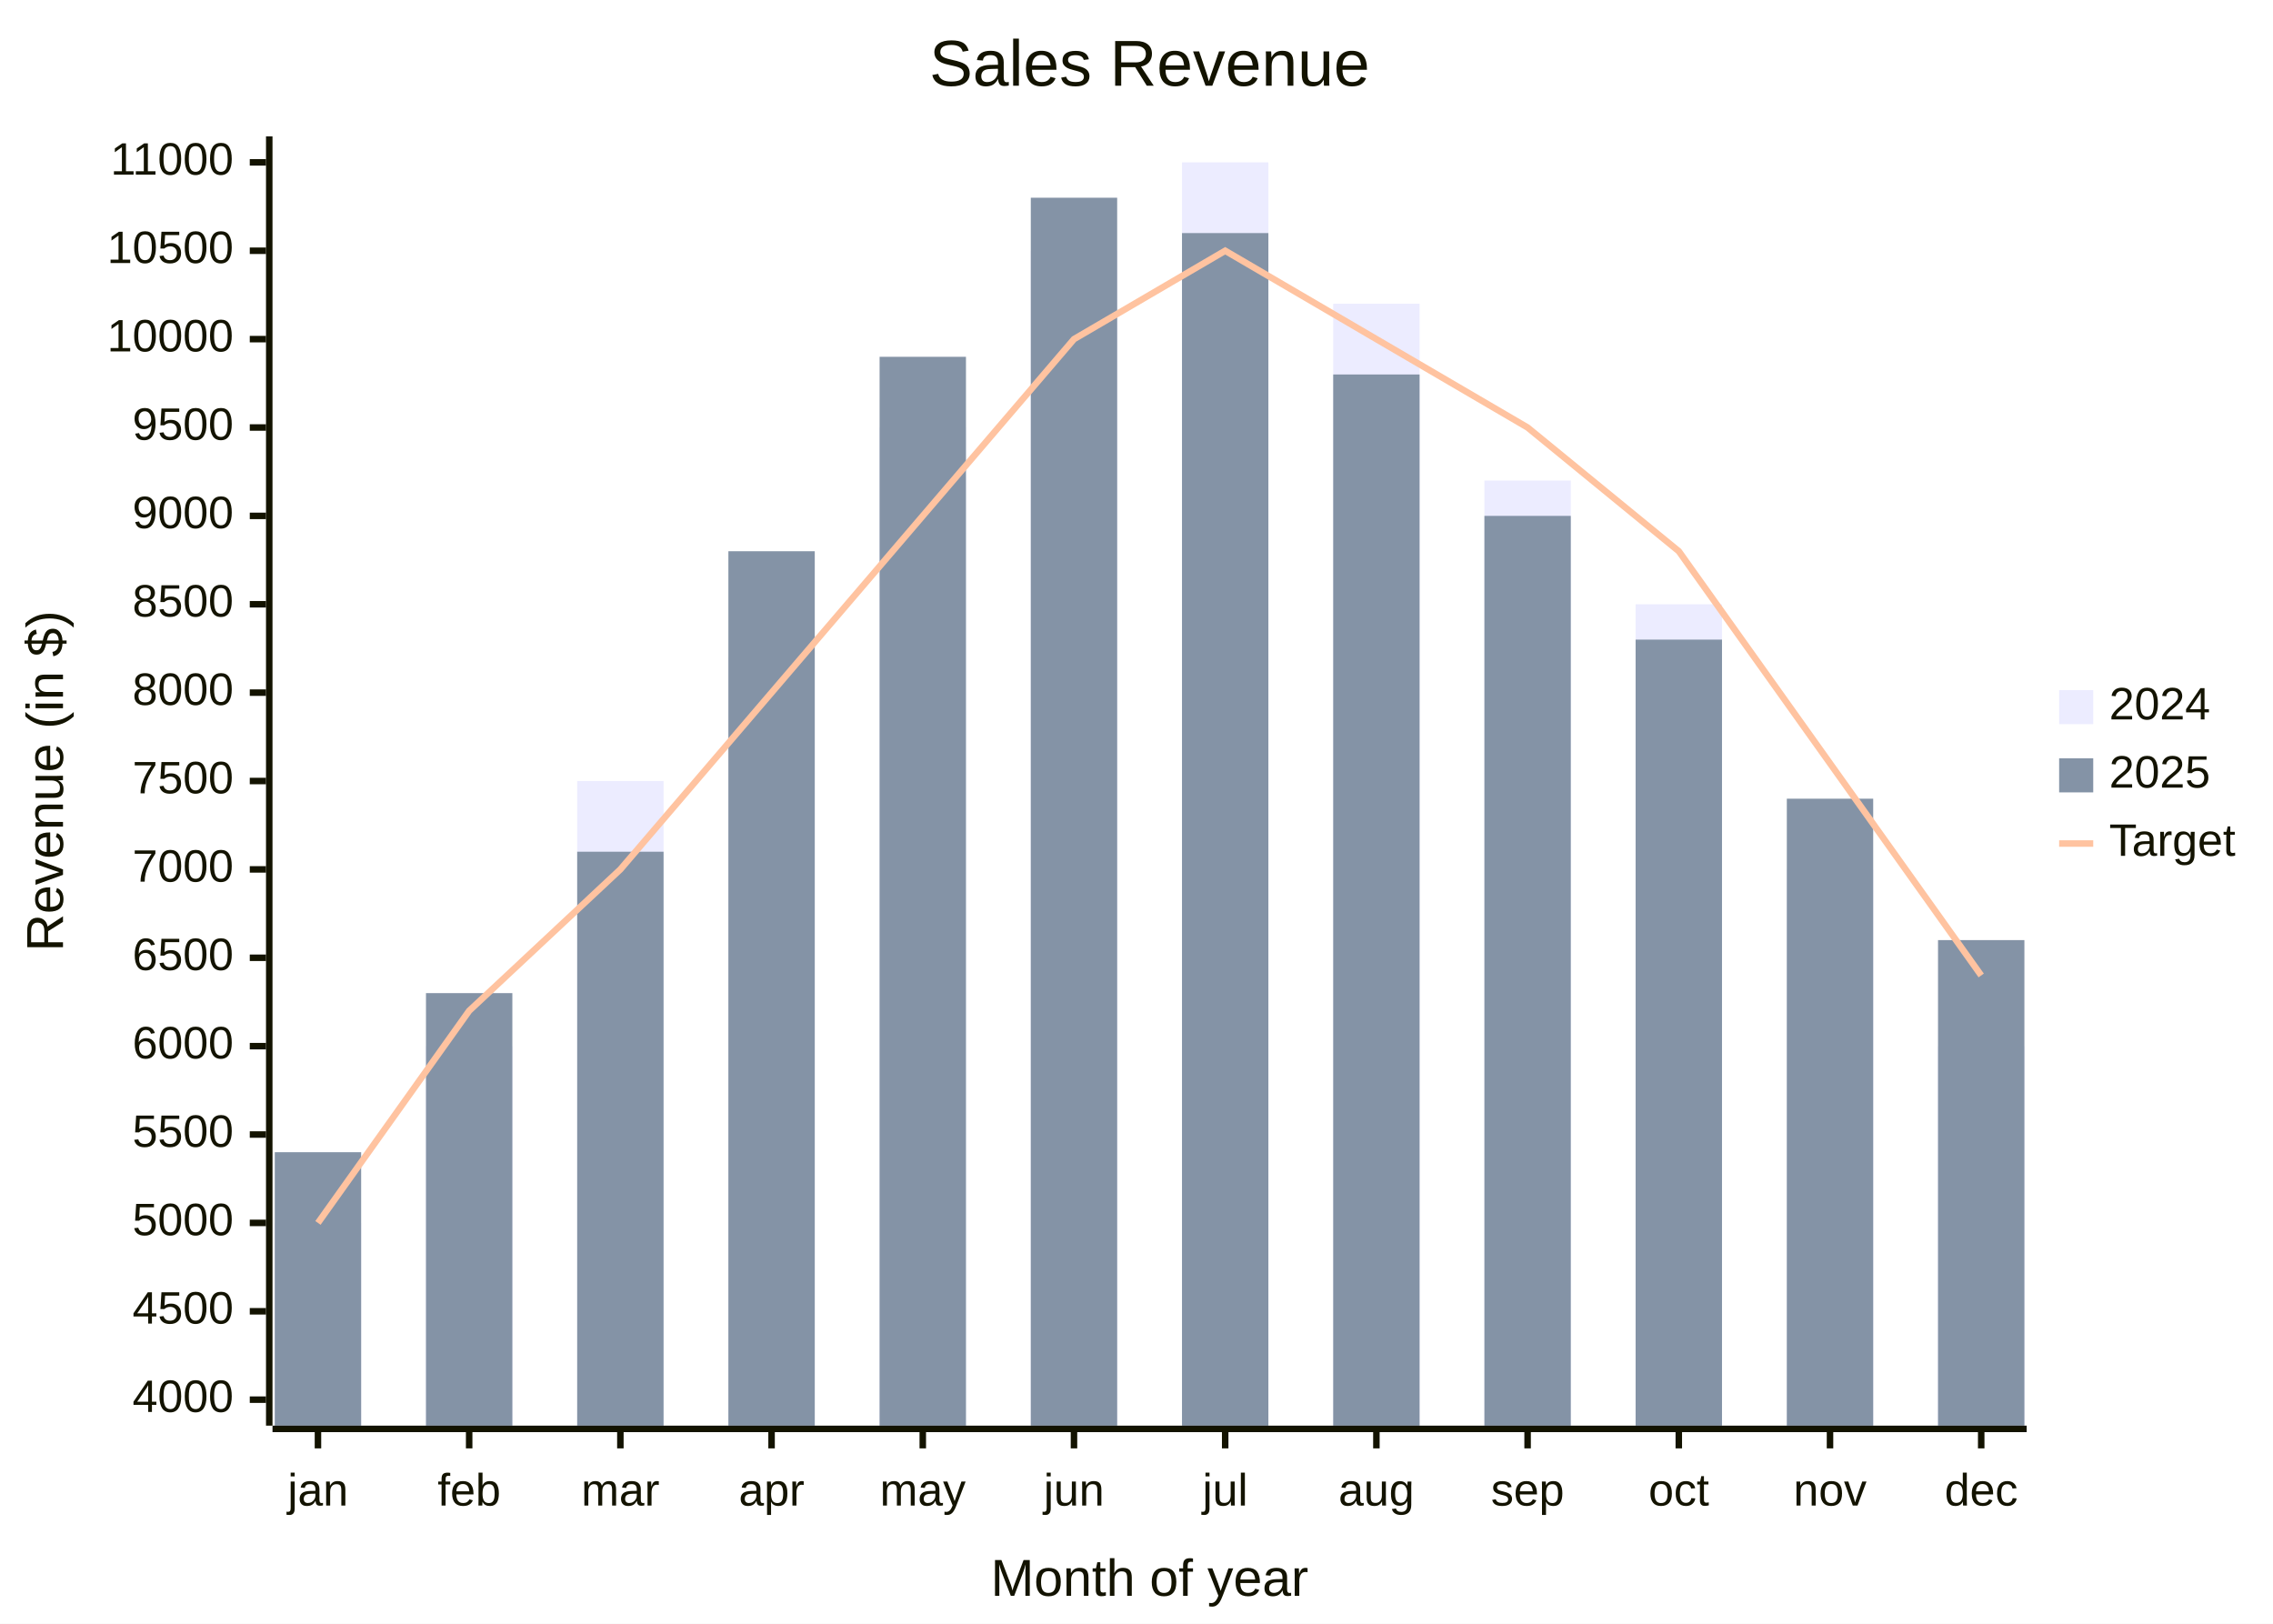
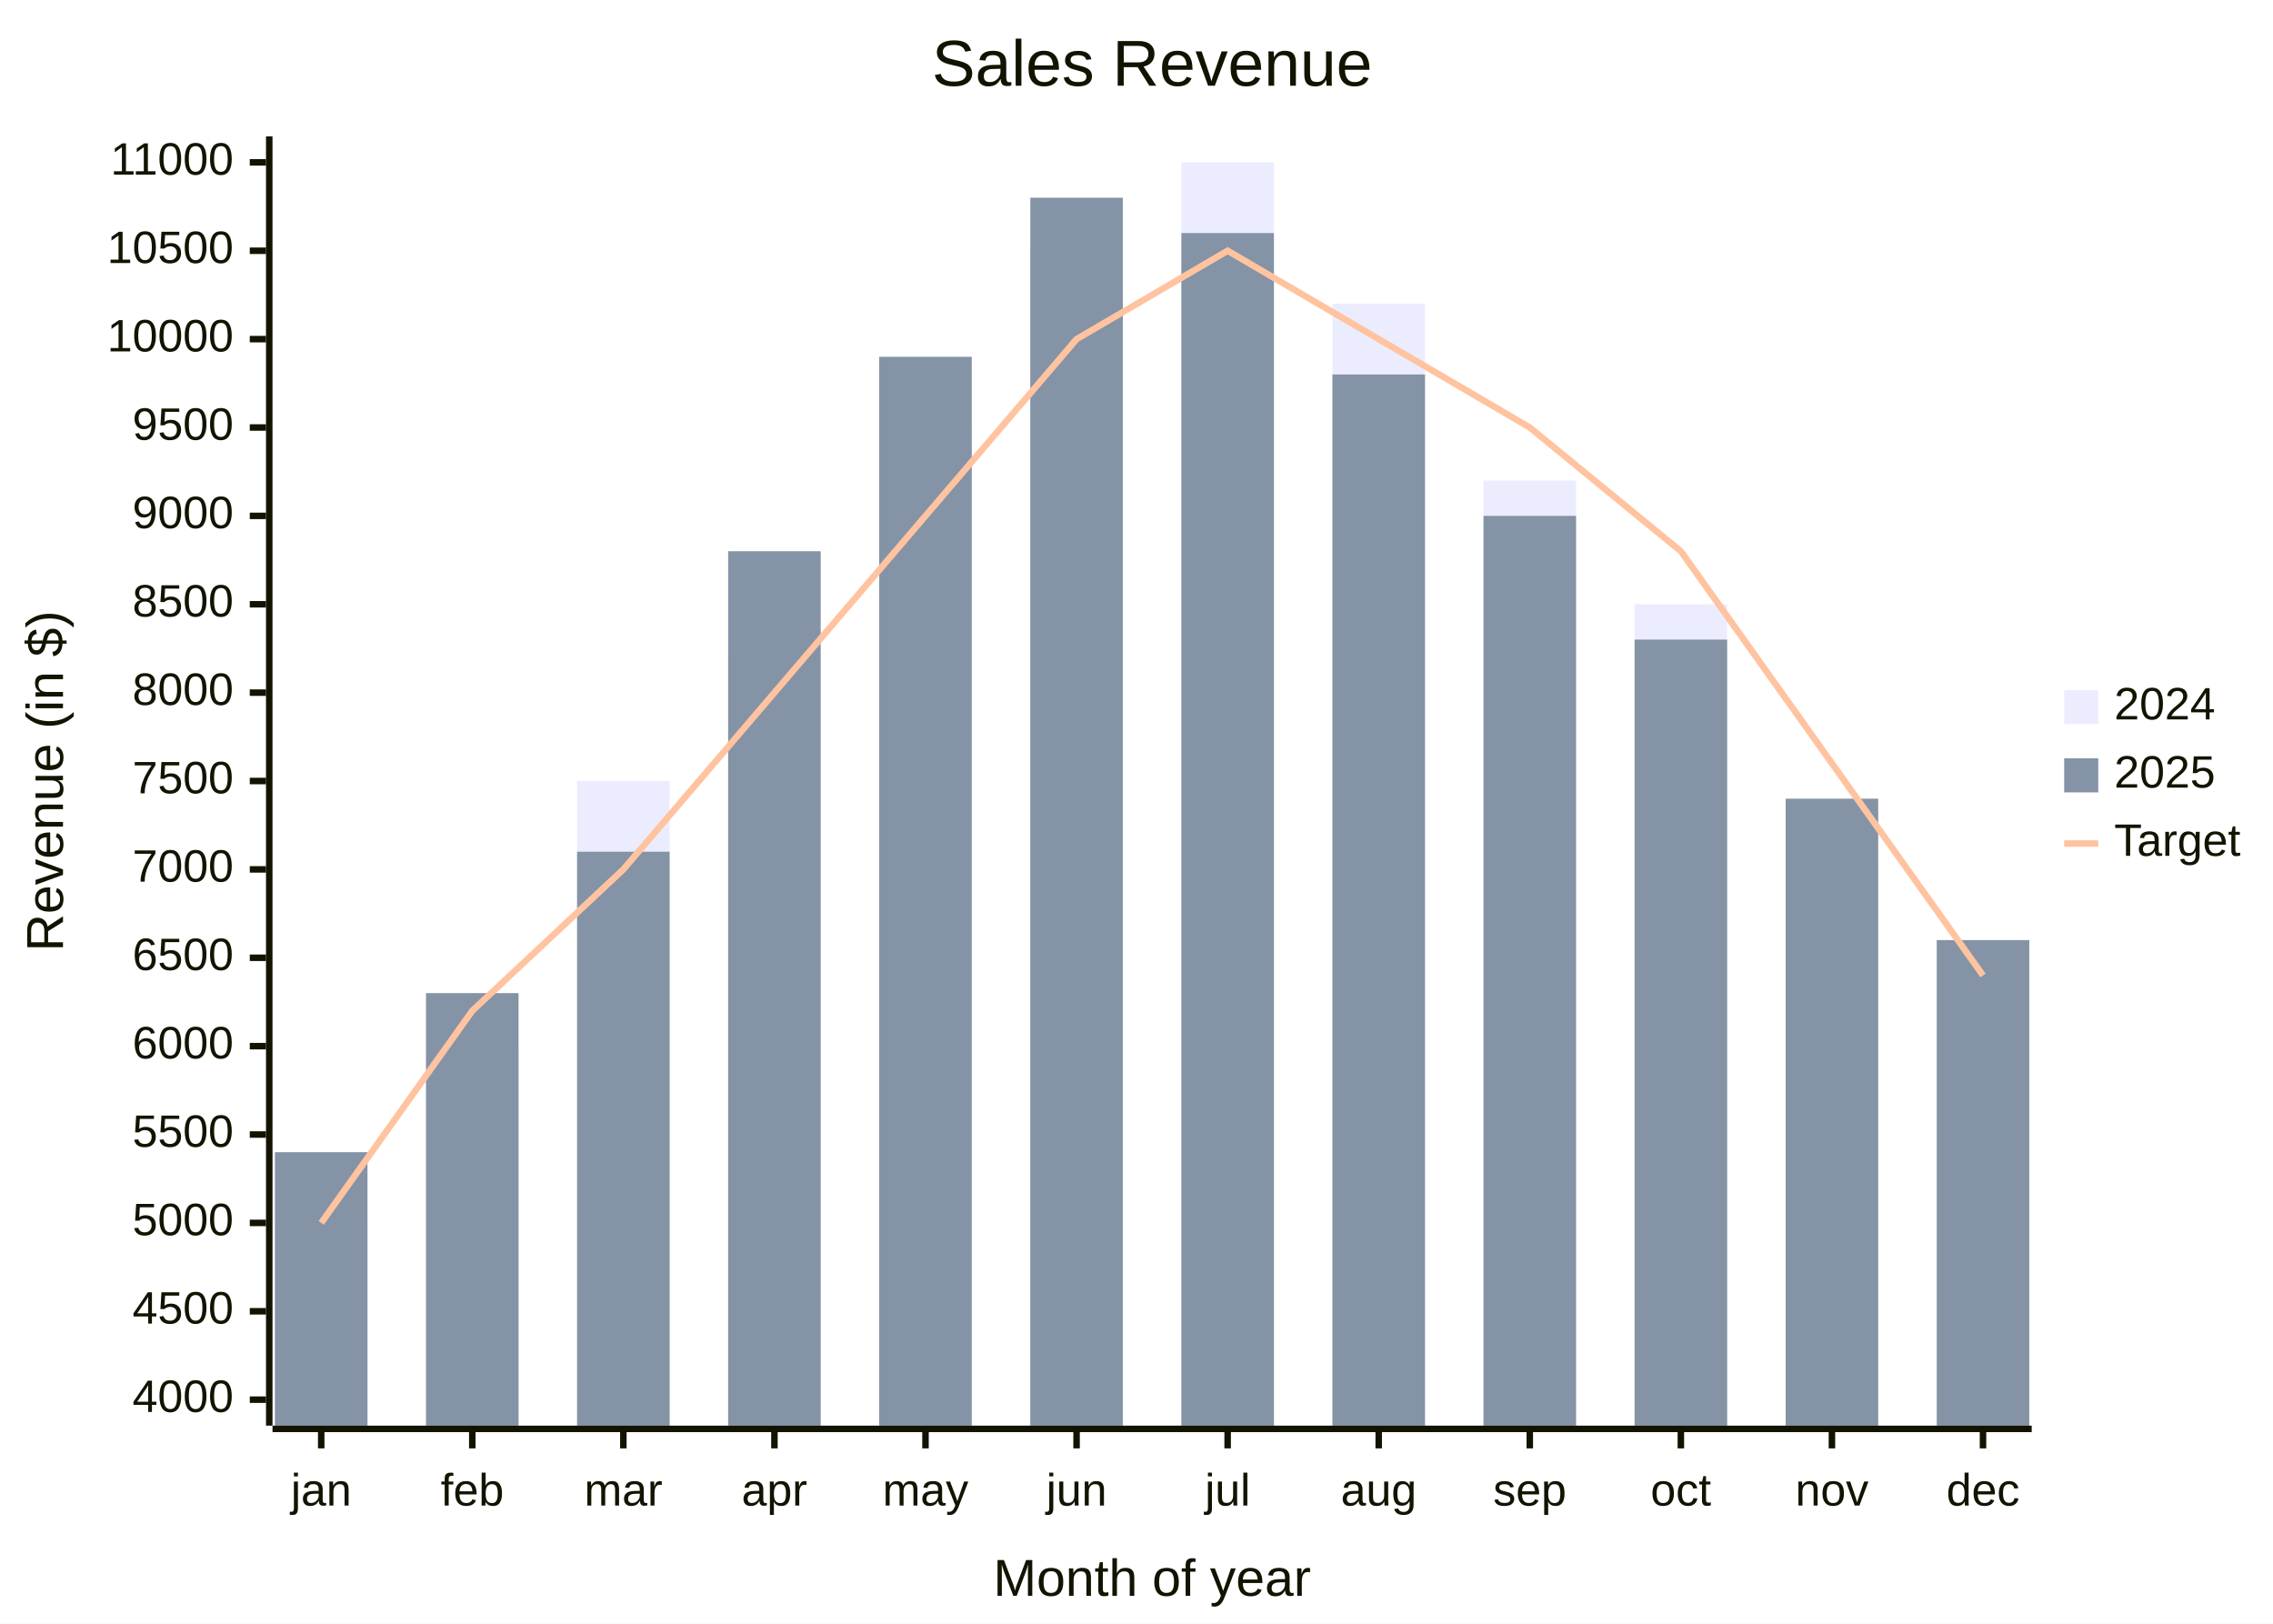
<svg xmlns="http://www.w3.org/2000/svg" id="my-svg" width="100%" class="xychart" style="max-width: 700px; background-color: white;" viewBox="0 0 700 500" role="graphics-document document" aria-roledescription="xychart">
  <style>#my-svg{font-family:"trebuchet ms", verdana, arial, sans-serif;font-size:16px;}#my-svg text{font-family:"trebuchet ms", verdana, arial, sans-serif;}</style>
  <g>
    <g class="main">
      <rect class="background" x="0" y="0" width="700" height="500" fill="white" stroke="none" />
      <g class="chart-title">
-         <text x="354.03" y="26.4" text-anchor="middle" font-size="20" fill="#131300">Sales Revenue</text>
+         <text x="354.806" y="26.4" text-anchor="middle" font-size="20" fill="#131300">Sales Revenue</text>
      </g>
      <g class="plot">
        <g class="bar-plot-0">
-           <rect x="84.62" y="376.571" width="26.6" height="62.429" fill="#ECECFF" stroke="none" />
-           <rect x="131.185" y="322.143" width="26.6" height="116.857" fill="#ECECFF" stroke="none" />
-           <rect x="177.751" y="240.5" width="26.6" height="198.5" fill="#ECECFF" stroke="none" />
-           <rect x="224.316" y="202.4" width="26.6" height="236.6" fill="#ECECFF" stroke="none" />
-           <rect x="270.882" y="131.643" width="26.6" height="307.357" fill="#ECECFF" stroke="none" />
-           <rect x="317.447" y="77.214" width="26.6" height="361.786" fill="#ECECFF" stroke="none" />
-           <rect x="364.013" y="50" width="26.6" height="389" fill="#ECECFF" stroke="none" />
-           <rect x="410.578" y="93.543" width="26.6" height="345.457" fill="#ECECFF" stroke="none" />
-           <rect x="457.144" y="147.971" width="26.6" height="291.029" fill="#ECECFF" stroke="none" />
-           <rect x="503.709" y="186.071" width="26.6" height="252.929" fill="#ECECFF" stroke="none" />
-           <rect x="550.275" y="267.714" width="26.6" height="171.286" fill="#ECECFF" stroke="none" />
-           <rect x="596.84" y="322.143" width="26.6" height="116.857" fill="#ECECFF" stroke="none" />
+           <rect x="84.67" y="376.571" width="28.5" height="62.429" fill="#ECECFF" stroke="none" />
+           <rect x="131.195" y="322.143" width="28.5" height="116.857" fill="#ECECFF" stroke="none" />
+           <rect x="177.719" y="240.5" width="28.5" height="198.5" fill="#ECECFF" stroke="none" />
+           <rect x="224.244" y="202.4" width="28.5" height="236.6" fill="#ECECFF" stroke="none" />
+           <rect x="270.769" y="131.643" width="28.5" height="307.357" fill="#ECECFF" stroke="none" />
+           <rect x="317.294" y="77.214" width="28.5" height="361.786" fill="#ECECFF" stroke="none" />
+           <rect x="363.818" y="50" width="28.5" height="389" fill="#ECECFF" stroke="none" />
+           <rect x="410.343" y="93.543" width="28.5" height="345.457" fill="#ECECFF" stroke="none" />
+           <rect x="456.868" y="147.971" width="28.5" height="291.029" fill="#ECECFF" stroke="none" />
+           <rect x="503.392" y="186.071" width="28.5" height="252.929" fill="#ECECFF" stroke="none" />
+           <rect x="549.917" y="267.714" width="28.5" height="171.286" fill="#ECECFF" stroke="none" />
+           <rect x="596.442" y="322.143" width="28.5" height="116.857" fill="#ECECFF" stroke="none" />
        </g>
        <g class="bar-plot-1">
-           <rect x="84.62" y="354.8" width="26.6" height="84.2" fill="#8493A6" stroke="none" />
-           <rect x="131.185" y="305.814" width="26.6" height="133.186" fill="#8493A6" stroke="none" />
-           <rect x="177.751" y="262.271" width="26.6" height="176.729" fill="#8493A6" stroke="none" />
-           <rect x="224.316" y="169.743" width="26.6" height="269.257" fill="#8493A6" stroke="none" />
-           <rect x="270.882" y="109.871" width="26.6" height="329.129" fill="#8493A6" stroke="none" />
-           <rect x="317.447" y="60.886" width="26.6" height="378.114" fill="#8493A6" stroke="none" />
-           <rect x="364.013" y="71.771" width="26.6" height="367.229" fill="#8493A6" stroke="none" />
-           <rect x="410.578" y="115.314" width="26.6" height="323.686" fill="#8493A6" stroke="none" />
-           <rect x="457.144" y="158.857" width="26.6" height="280.143" fill="#8493A6" stroke="none" />
-           <rect x="503.709" y="196.957" width="26.6" height="242.043" fill="#8493A6" stroke="none" />
-           <rect x="550.275" y="245.943" width="26.6" height="193.057" fill="#8493A6" stroke="none" />
-           <rect x="596.84" y="289.486" width="26.6" height="149.514" fill="#8493A6" stroke="none" />
+           <rect x="84.67" y="354.8" width="28.5" height="84.2" fill="#8493A6" stroke="none" />
+           <rect x="131.195" y="305.814" width="28.5" height="133.186" fill="#8493A6" stroke="none" />
+           <rect x="177.719" y="262.271" width="28.5" height="176.729" fill="#8493A6" stroke="none" />
+           <rect x="224.244" y="169.743" width="28.5" height="269.257" fill="#8493A6" stroke="none" />
+           <rect x="270.769" y="109.871" width="28.5" height="329.129" fill="#8493A6" stroke="none" />
+           <rect x="317.294" y="60.886" width="28.5" height="378.114" fill="#8493A6" stroke="none" />
+           <rect x="363.818" y="71.771" width="28.5" height="367.229" fill="#8493A6" stroke="none" />
+           <rect x="410.343" y="115.314" width="28.5" height="323.686" fill="#8493A6" stroke="none" />
+           <rect x="456.868" y="158.857" width="28.5" height="280.143" fill="#8493A6" stroke="none" />
+           <rect x="503.392" y="196.957" width="28.5" height="242.043" fill="#8493A6" stroke="none" />
+           <rect x="549.917" y="245.943" width="28.5" height="193.057" fill="#8493A6" stroke="none" />
+           <rect x="596.442" y="289.486" width="28.5" height="149.514" fill="#8493A6" stroke="none" />
        </g>
        <g class="line-plot-2">
-           <path d="M97.92,376.571L144.485,311.257L191.051,267.714L237.616,213.286L284.182,158.857L330.747,104.429L377.313,77.214L423.878,104.429L470.444,131.643L517.009,169.743L563.575,235.057L610.14,300.371" fill="none" stroke="#FFC3A0" stroke-width="2" />
+           <path d="M98.92,376.571L145.445,311.257L191.969,267.714L238.494,213.286L285.019,158.857L331.544,104.429L378.068,77.214L424.593,104.429L471.118,131.643L517.642,169.743L564.167,235.057L610.692,300.371" fill="none" stroke="#FFC3A0" stroke-width="2" />
        </g>
      </g>
      <g class="legend">
        <g class="markers">
-           <rect x="634.14" y="212.5" width="10.5" height="10.5" fill="#ECECFF" stroke="none" />
-           <rect x="634.14" y="233.5" width="10.5" height="10.5" fill="#8493A6" stroke="none" />
-           <path d="M634.14,259.75L644.64,259.75" fill="none" stroke="#FFC3A0" stroke-width="2" />
+           <rect x="635.692" y="212.5" width="10.5" height="10.5" fill="#ECECFF" stroke="none" />
+           <rect x="635.692" y="233.5" width="10.5" height="10.5" fill="#8493A6" stroke="none" />
+           <path d="M635.692,259.75L646.192,259.75" fill="none" stroke="#FFC3A0" stroke-width="2" />
        </g>
        <g class="label">
-           <text x="649.54" y="221.53" text-anchor="start" font-size="14" fill="#131300">2024</text>
-           <text x="649.54" y="242.53" text-anchor="start" font-size="14" fill="#131300">2025</text>
-           <text x="649.54" y="263.53" text-anchor="start" font-size="14" fill="#131300">Target</text>
+           <text x="651.092" y="221.53" text-anchor="start" font-size="14" fill="#131300">2024</text>
+           <text x="651.092" y="242.53" text-anchor="start" font-size="14" fill="#131300">2025</text>
+           <text x="651.092" y="263.53" text-anchor="start" font-size="14" fill="#131300">Target</text>
        </g>
      </g>
      <g class="bottom-axis">
        <g class="axis-line">
-           <path d="M83.92,440L624.14,440" fill="none" stroke="#131300" stroke-width="2" />
+           <path d="M83.92,440L625.692,440" fill="none" stroke="#131300" stroke-width="2" />
        </g>
        <g class="label">
-           <text x="97.92" y="463.6" text-anchor="middle" font-size="14" fill="#131300">jan</text>
-           <text x="144.485" y="463.6" text-anchor="middle" font-size="14" fill="#131300">feb</text>
-           <text x="191.051" y="463.6" text-anchor="middle" font-size="14" fill="#131300">mar</text>
-           <text x="237.616" y="463.6" text-anchor="middle" font-size="14" fill="#131300">apr</text>
-           <text x="284.182" y="463.6" text-anchor="middle" font-size="14" fill="#131300">may</text>
-           <text x="330.747" y="463.6" text-anchor="middle" font-size="14" fill="#131300">jun</text>
-           <text x="377.313" y="463.6" text-anchor="middle" font-size="14" fill="#131300">jul</text>
-           <text x="423.878" y="463.6" text-anchor="middle" font-size="14" fill="#131300">aug</text>
-           <text x="470.444" y="463.6" text-anchor="middle" font-size="14" fill="#131300">sep</text>
-           <text x="517.009" y="463.6" text-anchor="middle" font-size="14" fill="#131300">oct</text>
-           <text x="563.575" y="463.6" text-anchor="middle" font-size="14" fill="#131300">nov</text>
-           <text x="610.14" y="463.6" text-anchor="middle" font-size="14" fill="#131300">dec</text>
+           <text x="98.92" y="463.6" text-anchor="middle" font-size="14" fill="#131300">jan</text>
+           <text x="145.445" y="463.6" text-anchor="middle" font-size="14" fill="#131300">feb</text>
+           <text x="191.969" y="463.6" text-anchor="middle" font-size="14" fill="#131300">mar</text>
+           <text x="238.494" y="463.6" text-anchor="middle" font-size="14" fill="#131300">apr</text>
+           <text x="285.019" y="463.6" text-anchor="middle" font-size="14" fill="#131300">may</text>
+           <text x="331.544" y="463.6" text-anchor="middle" font-size="14" fill="#131300">jun</text>
+           <text x="378.068" y="463.6" text-anchor="middle" font-size="14" fill="#131300">jul</text>
+           <text x="424.593" y="463.6" text-anchor="middle" font-size="14" fill="#131300">aug</text>
+           <text x="471.118" y="463.6" text-anchor="middle" font-size="14" fill="#131300">sep</text>
+           <text x="517.642" y="463.6" text-anchor="middle" font-size="14" fill="#131300">oct</text>
+           <text x="564.167" y="463.6" text-anchor="middle" font-size="14" fill="#131300">nov</text>
+           <text x="610.692" y="463.6" text-anchor="middle" font-size="14" fill="#131300">dec</text>
        </g>
        <g class="ticks">
-           <path d="M97.92,441L97.92,446" fill="none" stroke="#131300" stroke-width="2" />
-           <path d="M144.485,441L144.485,446" fill="none" stroke="#131300" stroke-width="2" />
-           <path d="M191.051,441L191.051,446" fill="none" stroke="#131300" stroke-width="2" />
-           <path d="M237.616,441L237.616,446" fill="none" stroke="#131300" stroke-width="2" />
-           <path d="M284.182,441L284.182,446" fill="none" stroke="#131300" stroke-width="2" />
-           <path d="M330.747,441L330.747,446" fill="none" stroke="#131300" stroke-width="2" />
-           <path d="M377.313,441L377.313,446" fill="none" stroke="#131300" stroke-width="2" />
-           <path d="M423.878,441L423.878,446" fill="none" stroke="#131300" stroke-width="2" />
-           <path d="M470.444,441L470.444,446" fill="none" stroke="#131300" stroke-width="2" />
-           <path d="M517.009,441L517.009,446" fill="none" stroke="#131300" stroke-width="2" />
-           <path d="M563.575,441L563.575,446" fill="none" stroke="#131300" stroke-width="2" />
-           <path d="M610.14,441L610.14,446" fill="none" stroke="#131300" stroke-width="2" />
+           <path d="M98.92,441L98.92,446" fill="none" stroke="#131300" stroke-width="2" />
+           <path d="M145.445,441L145.445,446" fill="none" stroke="#131300" stroke-width="2" />
+           <path d="M191.969,441L191.969,446" fill="none" stroke="#131300" stroke-width="2" />
+           <path d="M238.494,441L238.494,446" fill="none" stroke="#131300" stroke-width="2" />
+           <path d="M285.019,441L285.019,446" fill="none" stroke="#131300" stroke-width="2" />
+           <path d="M331.544,441L331.544,446" fill="none" stroke="#131300" stroke-width="2" />
+           <path d="M378.068,441L378.068,446" fill="none" stroke="#131300" stroke-width="2" />
+           <path d="M424.593,441L424.593,446" fill="none" stroke="#131300" stroke-width="2" />
+           <path d="M471.118,441L471.118,446" fill="none" stroke="#131300" stroke-width="2" />
+           <path d="M517.642,441L517.642,446" fill="none" stroke="#131300" stroke-width="2" />
+           <path d="M564.167,441L564.167,446" fill="none" stroke="#131300" stroke-width="2" />
+           <path d="M610.692,441L610.692,446" fill="none" stroke="#131300" stroke-width="2" />
        </g>
        <g class="title">
-           <text x="354.03" y="491.4" text-anchor="middle" font-size="16" fill="#131300">Month of year</text>
+           <text x="354.806" y="491.4" text-anchor="middle" font-size="16" fill="#131300">Month of year</text>
        </g>
      </g>
      <g class="left-axis">
        <g class="axisl-line">
          <path d="M82.92,42L82.92,439" fill="none" stroke="#131300" stroke-width="2" />
        </g>
        <g class="label">
          <text x="71.92" y="53.78" text-anchor="end" font-size="14" fill="#131300">11000</text>
          <text x="71.92" y="80.994" text-anchor="end" font-size="14" fill="#131300">10500</text>
          <text x="71.92" y="108.209" text-anchor="end" font-size="14" fill="#131300">10000</text>
          <text x="71.92" y="135.423" text-anchor="end" font-size="14" fill="#131300">9500</text>
          <text x="71.92" y="162.637" text-anchor="end" font-size="14" fill="#131300">9000</text>
          <text x="71.92" y="189.851" text-anchor="end" font-size="14" fill="#131300">8500</text>
          <text x="71.92" y="217.066" text-anchor="end" font-size="14" fill="#131300">8000</text>
          <text x="71.92" y="244.28" text-anchor="end" font-size="14" fill="#131300">7500</text>
          <text x="71.92" y="271.494" text-anchor="end" font-size="14" fill="#131300">7000</text>
          <text x="71.92" y="298.709" text-anchor="end" font-size="14" fill="#131300">6500</text>
          <text x="71.92" y="325.923" text-anchor="end" font-size="14" fill="#131300">6000</text>
          <text x="71.92" y="353.137" text-anchor="end" font-size="14" fill="#131300">5500</text>
          <text x="71.92" y="380.351" text-anchor="end" font-size="14" fill="#131300">5000</text>
          <text x="71.92" y="407.566" text-anchor="end" font-size="14" fill="#131300">4500</text>
          <text x="71.92" y="434.78" text-anchor="end" font-size="14" fill="#131300">4000</text>
        </g>
        <g class="ticks">
          <path d="M81.92,50L76.92,50" fill="none" stroke="#131300" stroke-width="2" />
          <path d="M81.92,77.214L76.92,77.214" fill="none" stroke="#131300" stroke-width="2" />
          <path d="M81.92,104.429L76.92,104.429" fill="none" stroke="#131300" stroke-width="2" />
          <path d="M81.92,131.643L76.92,131.643" fill="none" stroke="#131300" stroke-width="2" />
          <path d="M81.92,158.857L76.92,158.857" fill="none" stroke="#131300" stroke-width="2" />
          <path d="M81.92,186.071L76.92,186.071" fill="none" stroke="#131300" stroke-width="2" />
          <path d="M81.92,213.286L76.92,213.286" fill="none" stroke="#131300" stroke-width="2" />
          <path d="M81.92,240.5L76.92,240.5" fill="none" stroke="#131300" stroke-width="2" />
          <path d="M81.92,267.714L76.92,267.714" fill="none" stroke="#131300" stroke-width="2" />
          <path d="M81.92,294.929L76.92,294.929" fill="none" stroke="#131300" stroke-width="2" />
          <path d="M81.92,322.143L76.92,322.143" fill="none" stroke="#131300" stroke-width="2" />
          <path d="M81.92,349.357L76.92,349.357" fill="none" stroke="#131300" stroke-width="2" />
          <path d="M81.92,376.571L76.92,376.571" fill="none" stroke="#131300" stroke-width="2" />
          <path d="M81.92,403.786L76.92,403.786" fill="none" stroke="#131300" stroke-width="2" />
          <path d="M81.92,431L76.92,431" fill="none" stroke="#131300" stroke-width="2" />
        </g>
        <g class="title">
          <g transform="rotate(-90 5 240.5)">
            <text x="5" y="254.9" text-anchor="middle" font-size="16" fill="#131300">Revenue (in $)</text>
          </g>
        </g>
      </g>
    </g>
  </g>
</svg>
